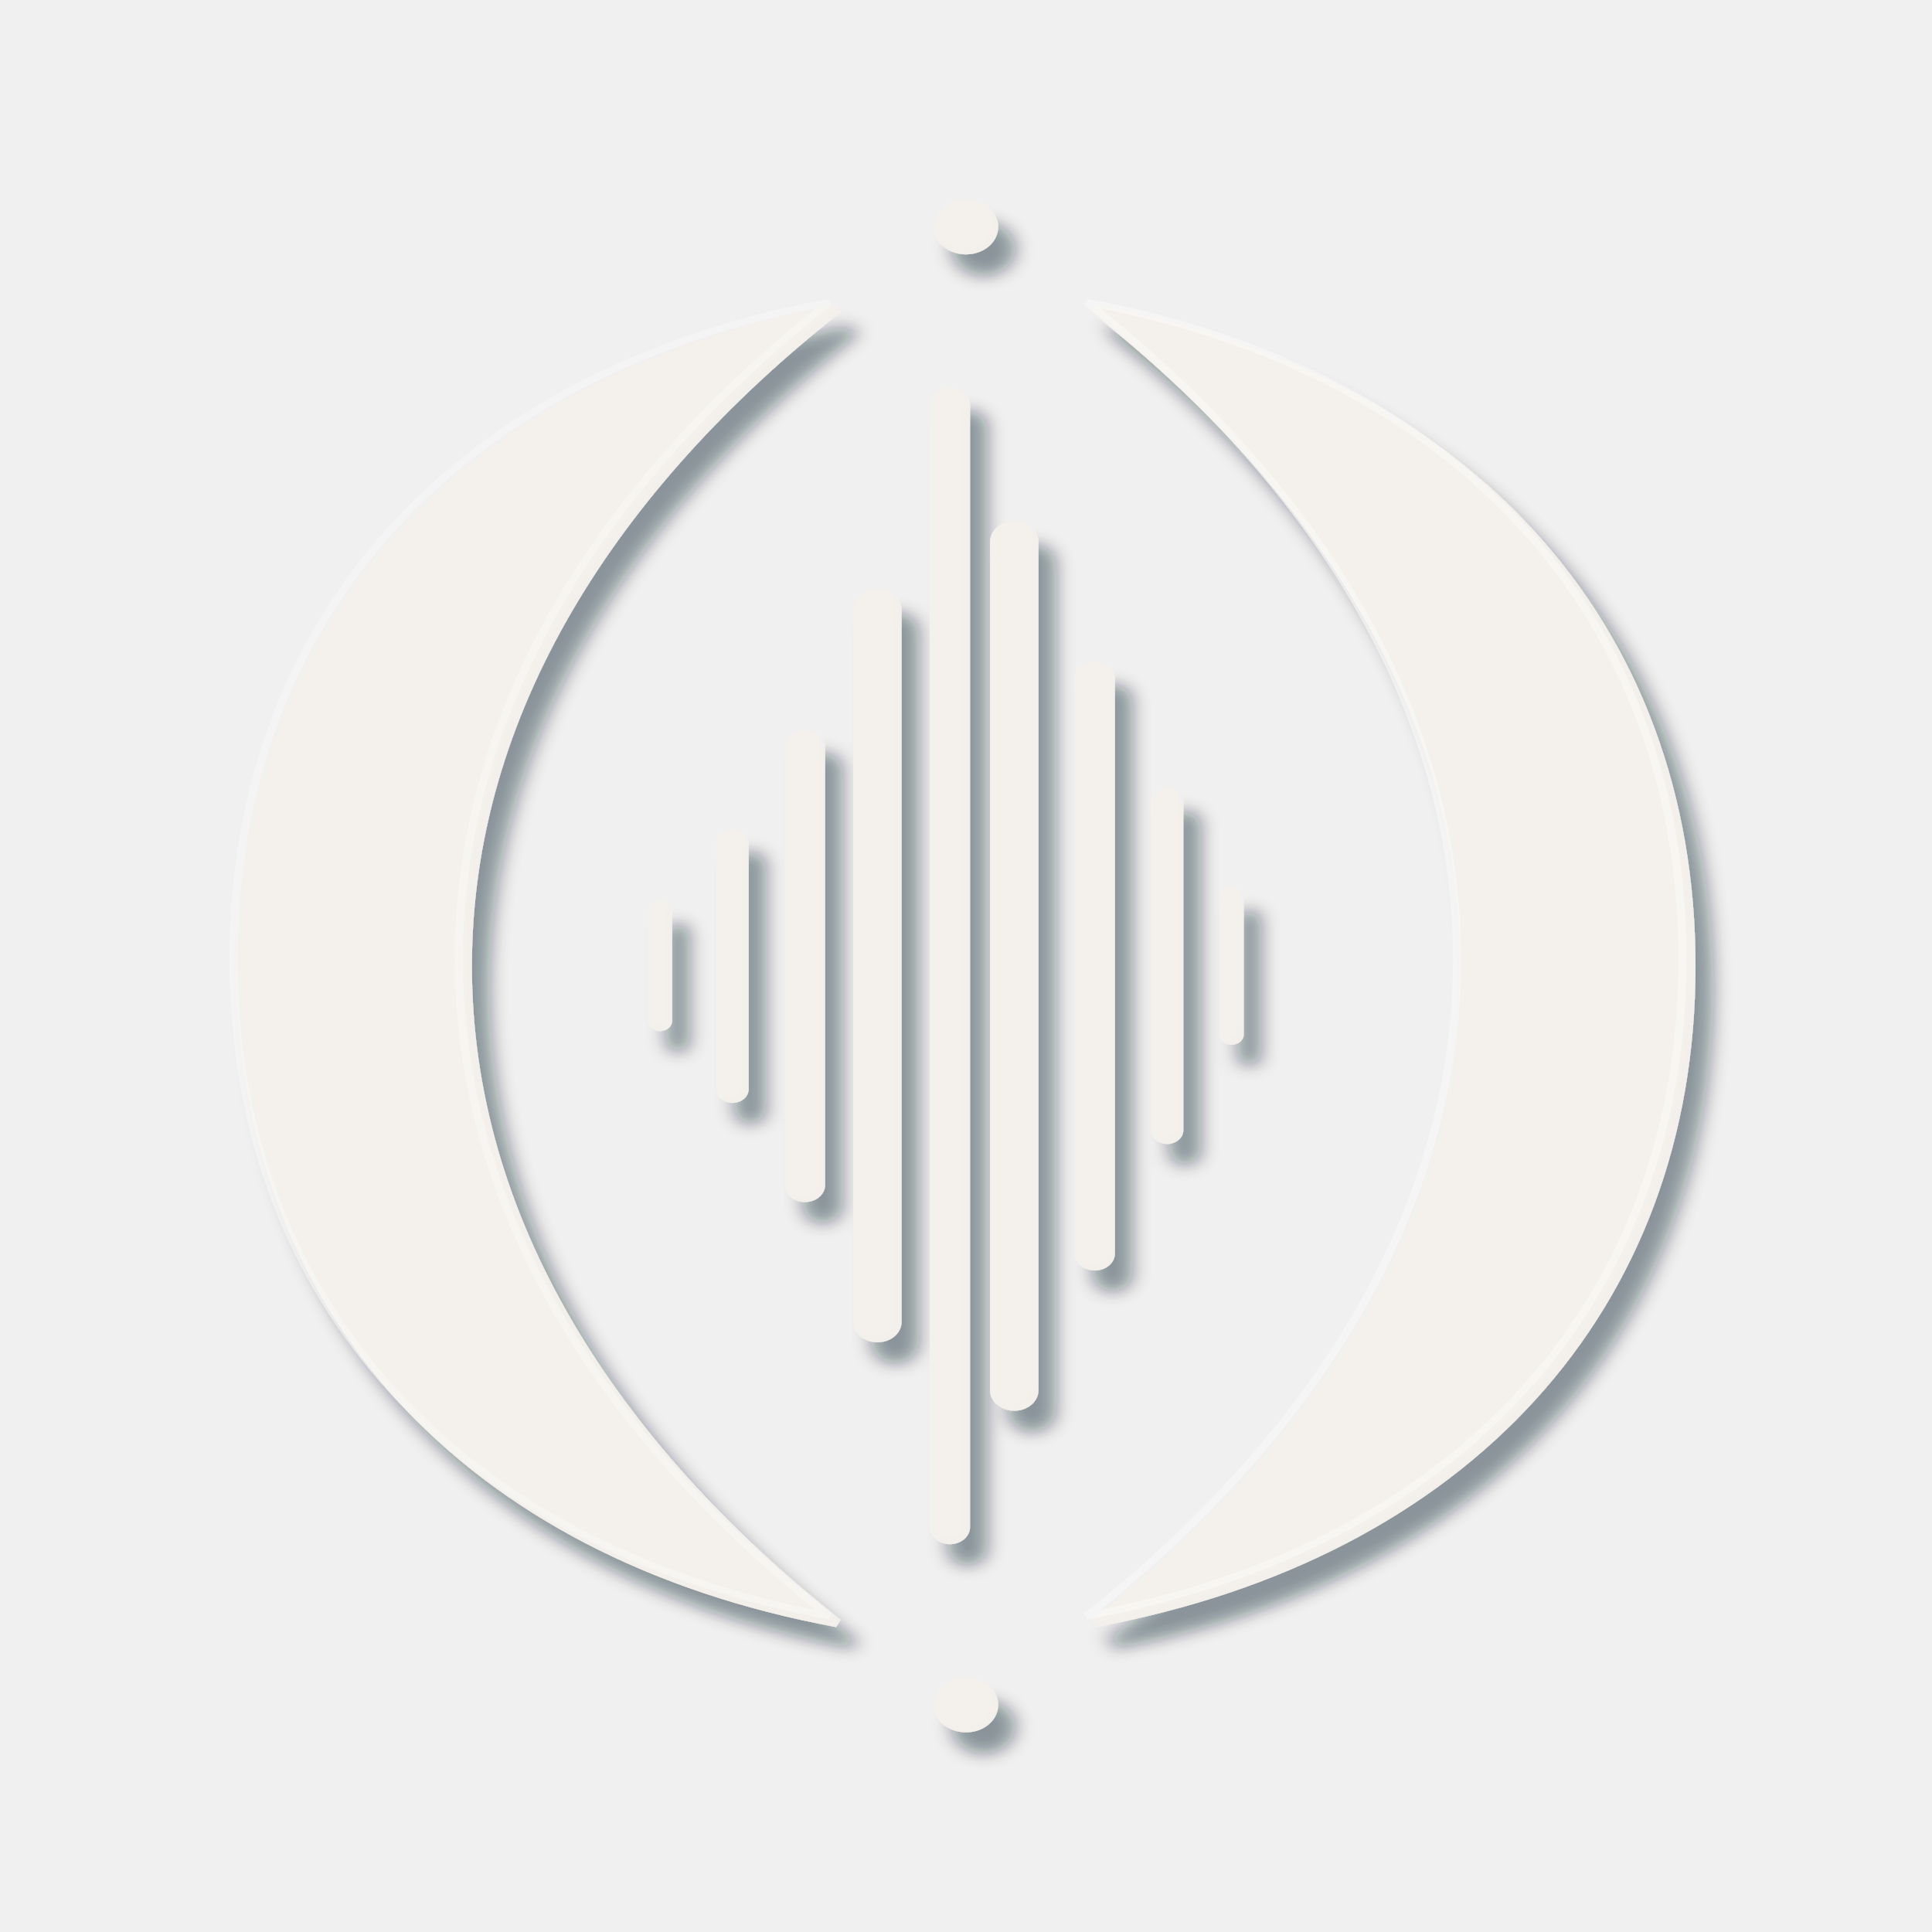
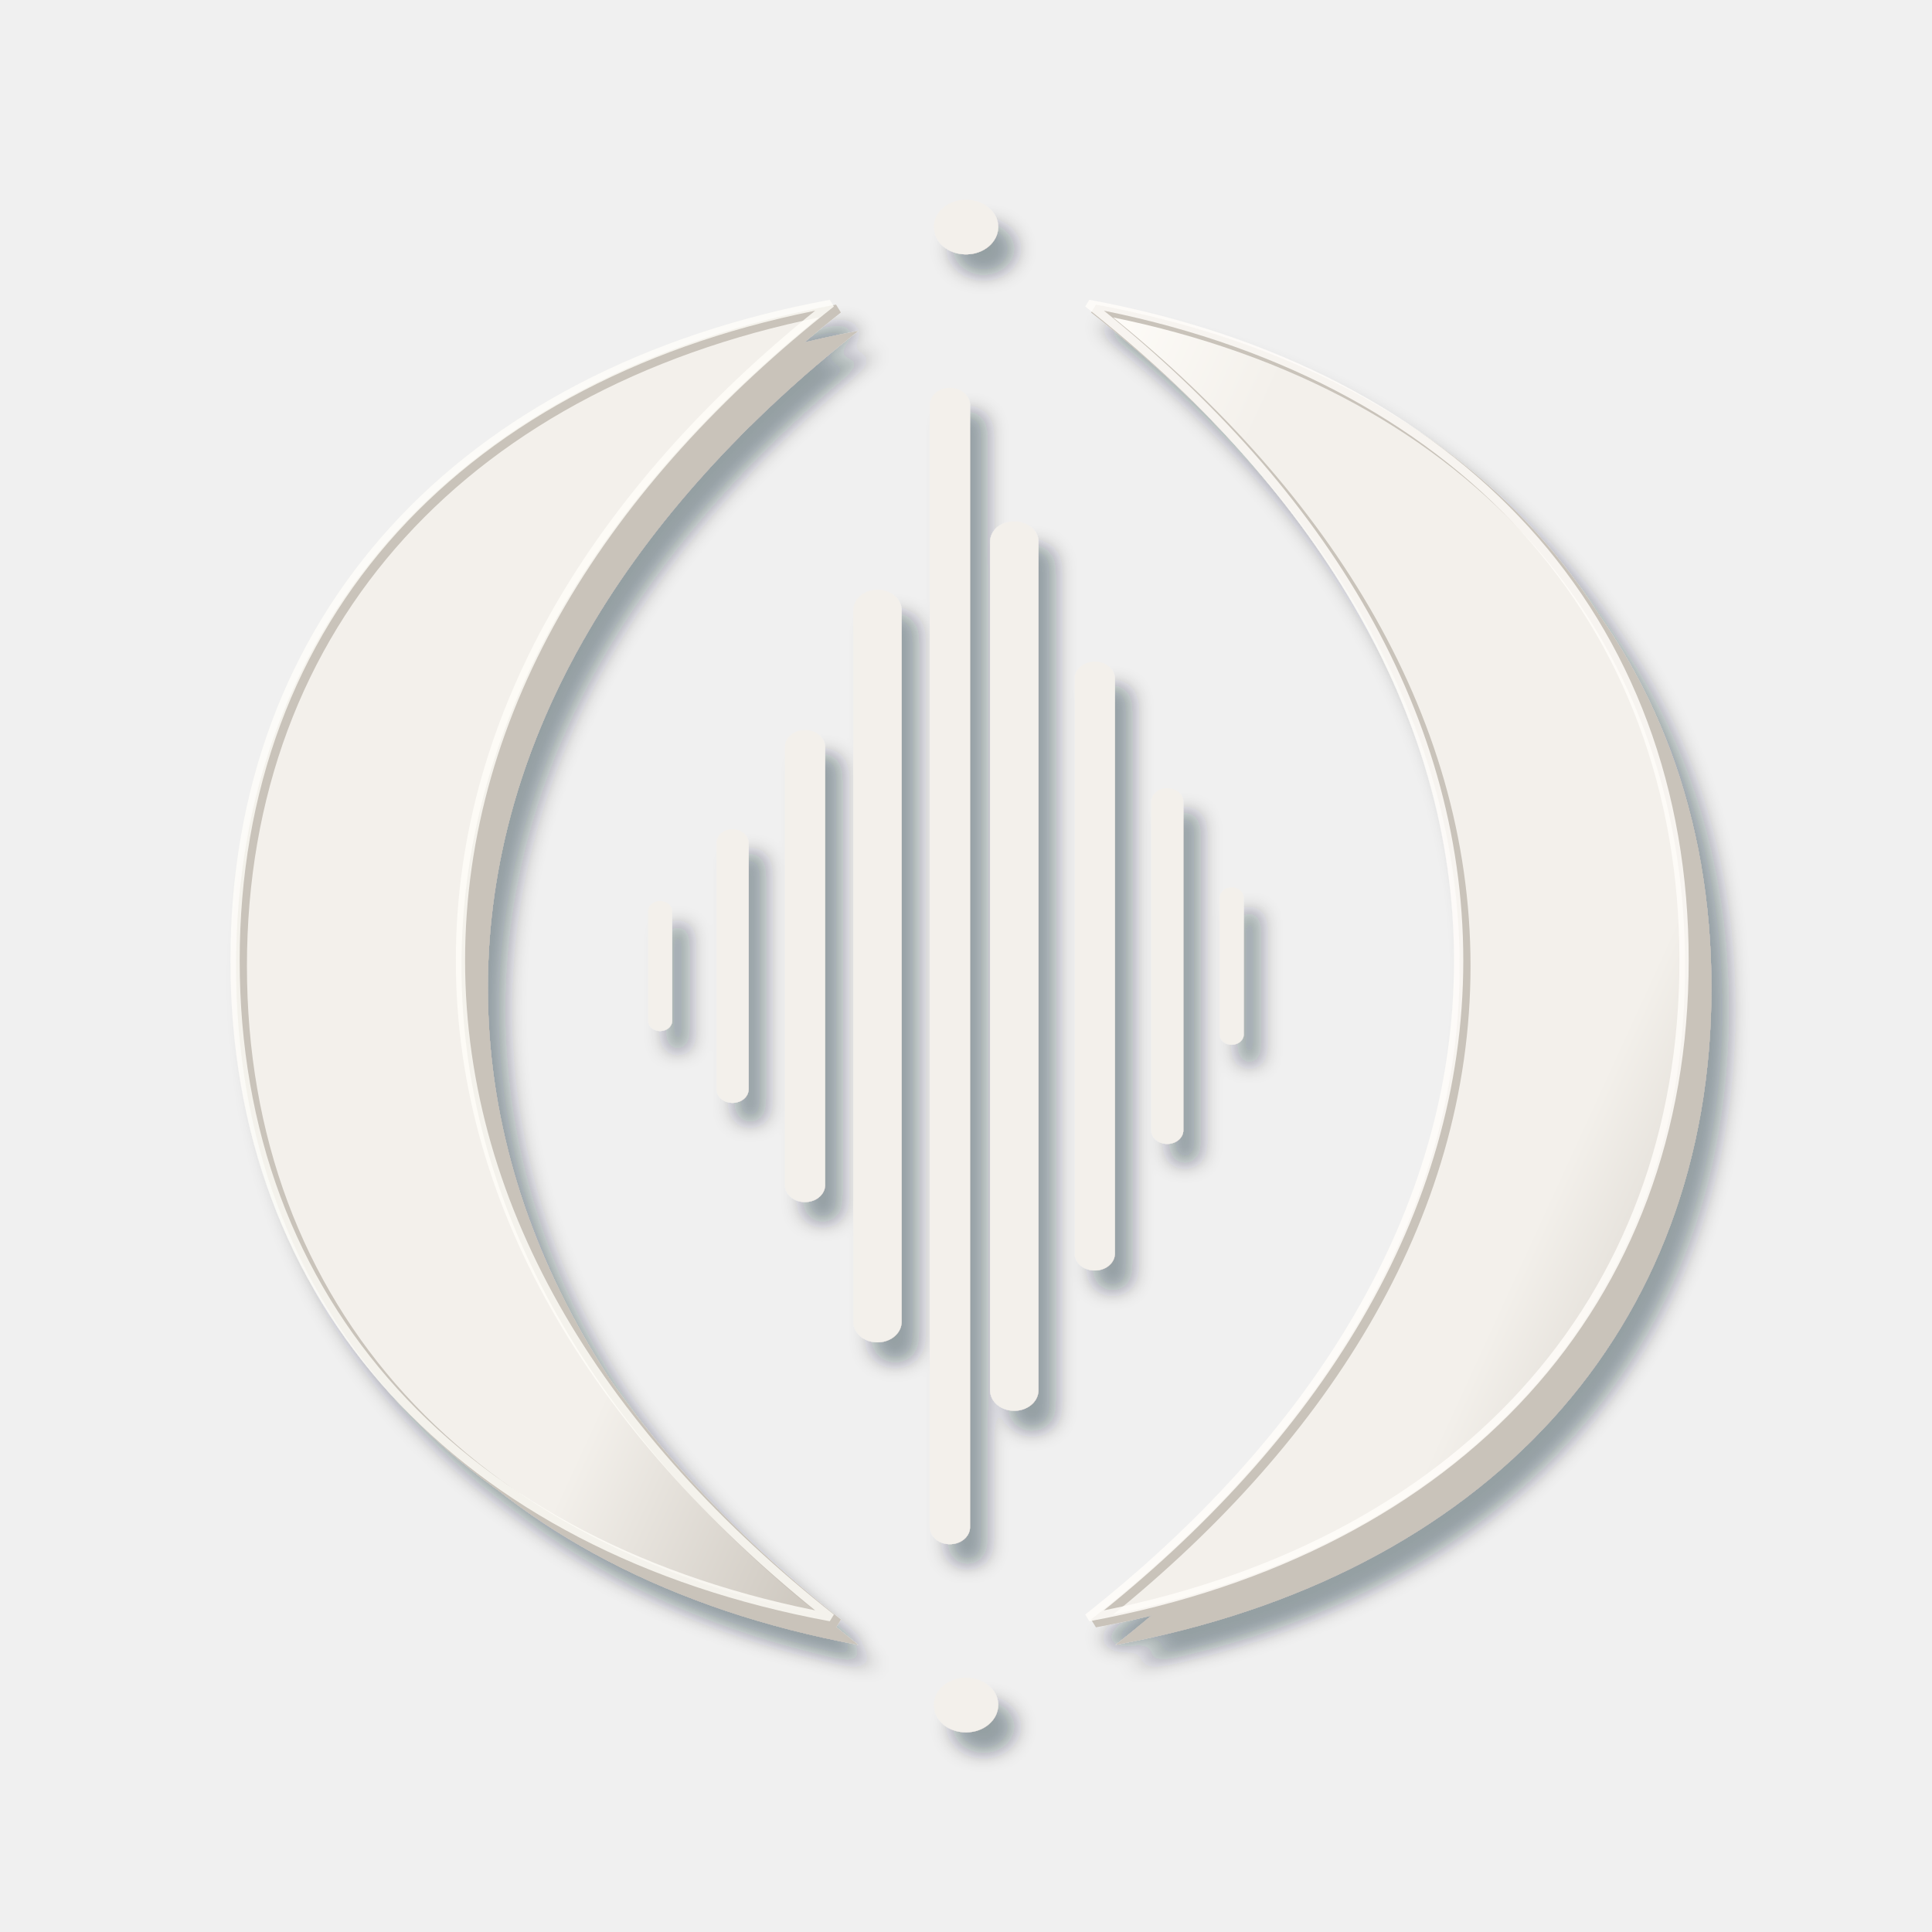
<svg xmlns="http://www.w3.org/2000/svg" viewBox="0 0 240 240" role="img" aria-labelledby="title">
  <defs>
    <linearGradient id="left-face" x1="0" y1="0" x2="1" y2="1">
-       <stop stop-color="#F3F0EB" />
-       <stop offset=".38" stop-color="#F3F0EB" />
+       <stop stop-color="#FFFDF9" />
+       <stop offset=".18" stop-color="#F3F0EB" />
+       <stop offset=".72" stop-color="#F3F0EB" />
+       <stop offset="1" stop-color="#C9C3BA" />
+     </linearGradient>
+     <linearGradient id="right-face" x1="0" y1="0" x2="1" y2="1">
+       <stop stop-color="#FFFDF9" />
+       <stop offset=".18" stop-color="#F3F0EB" />
+       <stop offset=".72" stop-color="#F3F0EB" />
+       <stop offset="1" stop-color="#C9C3BA" />
+     </linearGradient>
+     <linearGradient id="word-face" x1="0" y1="0" x2="0" y2="1">
+       <stop stop-color="#FFFDF9" />
+       <stop offset=".2" stop-color="#F3F0EB" />
+       <stop offset=".72" stop-color="#F3F0EB" />
+       <stop offset="1" stop-color="#C9C3BA" />
+     </linearGradient>
+     <linearGradient id="word-highlight" x1="0" y1="0" x2="1" y2="1">
+       <stop stop-color="#FFFDF9" />
      <stop offset="1" stop-color="#F3F0EB" />
    </linearGradient>
-     <linearGradient id="right-face" x1="0" y1="0" x2="1" y2="1">
+     <linearGradient id="word-shadow" x1="0" y1="0" x2="1" y2="1">
      <stop stop-color="#F3F0EB" />
-       <stop offset=".45" stop-color="#F3F0EB" />
-       <stop offset="1" stop-color="#F3F0EB" />
-     </linearGradient>
-     <linearGradient id="word-face" x1="0" y1="0" x2="0" y2="1">
-       <stop stop-color="#F3F0EB" />
-       <stop offset=".52" stop-color="#F3F0EB" />
-       <stop offset="1" stop-color="#F3F0EB" />
+       <stop offset="1" stop-color="#C9C3BA" />
    </linearGradient>
    <filter id="raised" x="-30%" y="-30%" width="170%" height="180%">
-       <feGaussianBlur in="SourceAlpha" stdDeviation="1.1" result="blur" />
-       <feOffset in="blur" dx="2.2" dy="3.2" result="offsetBlur" />
-       <feFlood flood-color="#061C22" flood-opacity=".42" result="shadowColour" />
-       <feComposite in="shadowColour" in2="offsetBlur" operator="in" result="shadow" />
-       <feGaussianBlur in="SourceAlpha" stdDeviation=".65" result="softAlpha" />
-       <feSpecularLighting in="softAlpha" surfaceScale="2" specularConstant=".36" specularExponent="18" lighting-color="#FFFFFF" result="specular">
-         <feDistantLight azimuth="225" elevation="52" />
-       </feSpecularLighting>
-       <feComposite in="specular" in2="SourceAlpha" operator="in" result="lit" />
-       <feComponentTransfer in="lit" result="softLit">
-         <feFuncA type="linear" slope=".24" />
-       </feComponentTransfer>
-       <feMerge>
-         <feMergeNode in="shadow" />
-         <feMergeNode in="SourceGraphic" />
-         <feMergeNode in="softLit" />
-       </feMerge>
+       <feDropShadow dx="2.2" dy="3.2" stdDeviation="1.25" flood-color="#061C22" flood-opacity=".38" />
    </filter>
    <filter id="word-depth" x="-8%" y="-20%" width="116%" height="150%">
-       <feGaussianBlur in="SourceAlpha" stdDeviation="2.5" result="glowAlpha" />
-       <feFlood flood-color="#F3F0EB" flood-opacity=".18" />
+       <feGaussianBlur in="SourceAlpha" stdDeviation="2" result="glowAlpha" />
+       <feFlood flood-color="#F3F0EB" flood-opacity=".14" />
      <feComposite in2="glowAlpha" operator="in" result="glow" />
-       <feDropShadow dx="1.8" dy="2.8" stdDeviation="1.35" flood-color="#061C22" flood-opacity=".42" />
+       <feDropShadow dx="1.6" dy="2.4" stdDeviation="1.1" flood-color="#061C22" flood-opacity=".38" />
      <feMerge>
        <feMergeNode in="glow" />
        <feMergeNode in="SourceGraphic" />
      </feMerge>
    </filter>
  </defs>
  <g transform="translate(0 18) scale(1 .85)">
    <g filter="url(#raised)">
-       <path d="M104 24C58 34 30 70 30 120s28 86 74 96C76 190 58 157 58 120s18-70 46-96Z" fill="url(#left-face)" stroke="#F3F0EB" stroke-width="1.25" />
-       <path d="M136 24c46 10 74 46 74 96s-28 86-74 96c28-26 46-59 46-96s-18-70-46-96Z" fill="url(#right-face)" stroke="#F3F0EB" stroke-width="1.25" />
-       <path d="M104 24C58 34 30 70 30 120s28 86 74 96C76 190 58 157 58 120s18-70 46-96Z" fill="none" stroke="#FFFFFF" stroke-opacity=".28" stroke-width="1" transform="translate(-1 -1)" />
-       <path d="M136 24c46 10 74 46 74 96s-28 86-74 96c28-26 46-59 46-96s-18-70-46-96Z" fill="none" stroke="#FFFFFF" stroke-opacity=".34" stroke-width="1" transform="translate(-1 -1)" />
+       <path d="M104 24C58 34 30 70 30 120s28 86 74 96C76 190 58 157 58 120s18-70 46-96Z" fill="#C9C3BA" transform="translate(2.6 3.2)" />
+       <path d="M136 24c46 10 74 46 74 96s-28 86-74 96c28-26 46-59 46-96s-18-70-46-96Z" fill="#C9C3BA" transform="translate(2.6 3.2)" />
+       <path d="M104 24C58 34 30 70 30 120s28 86 74 96C76 190 58 157 58 120s18-70 46-96Z" fill="url(#left-face)" stroke="#C9C3BA" stroke-width="1.35" />
+       <path d="M136 24c46 10 74 46 74 96s-28 86-74 96c28-26 46-59 46-96s-18-70-46-96Z" fill="url(#right-face)" stroke="#C9C3BA" stroke-width="1.35" />
+       <path d="M104 24C58 34 30 70 30 120s28 86 74 96C76 190 58 157 58 120s18-70 46-96Z" fill="none" stroke="#FFFDF9" stroke-opacity=".8" stroke-width="1.15" transform="translate(-.8 -.8)" />
+       <path d="M136 24c46 10 74 46 74 96s-28 86-74 96c28-26 46-59 46-96s-18-70-46-96Z" fill="none" stroke="#FFFDF9" stroke-opacity=".85" stroke-width="1.15" transform="translate(-.8 -.8)" />
      <g fill="none" stroke-linecap="round">
        <path d="M82 112v16" stroke="#F3F0EB" stroke-width="3" />
        <path d="M91 102v36" stroke="#F3F0EB" stroke-width="4" />
        <path d="M100 88v64" stroke="#F3F0EB" stroke-width="5" />
        <path d="M109 68v104" stroke="#F3F0EB" stroke-width="6" />
        <path d="M118 38v164" stroke="#F3F0EB" stroke-width="5" />
        <path d="M126 58v124" stroke="#F3F0EB" stroke-width="6" />
        <path d="M136 78v84" stroke="#F3F0EB" stroke-width="5" />
        <path d="M145 96v48" stroke="#F3F0EB" stroke-width="4" />
        <path d="M153 110v20" stroke="#F3F0EB" stroke-width="3" />
      </g>
      <circle cx="120" cy="12" r="4" fill="#F3F0EB" />
      <circle cx="120" cy="228" r="4" fill="#F3F0EB" />
    </g>
  </g>
</svg>
